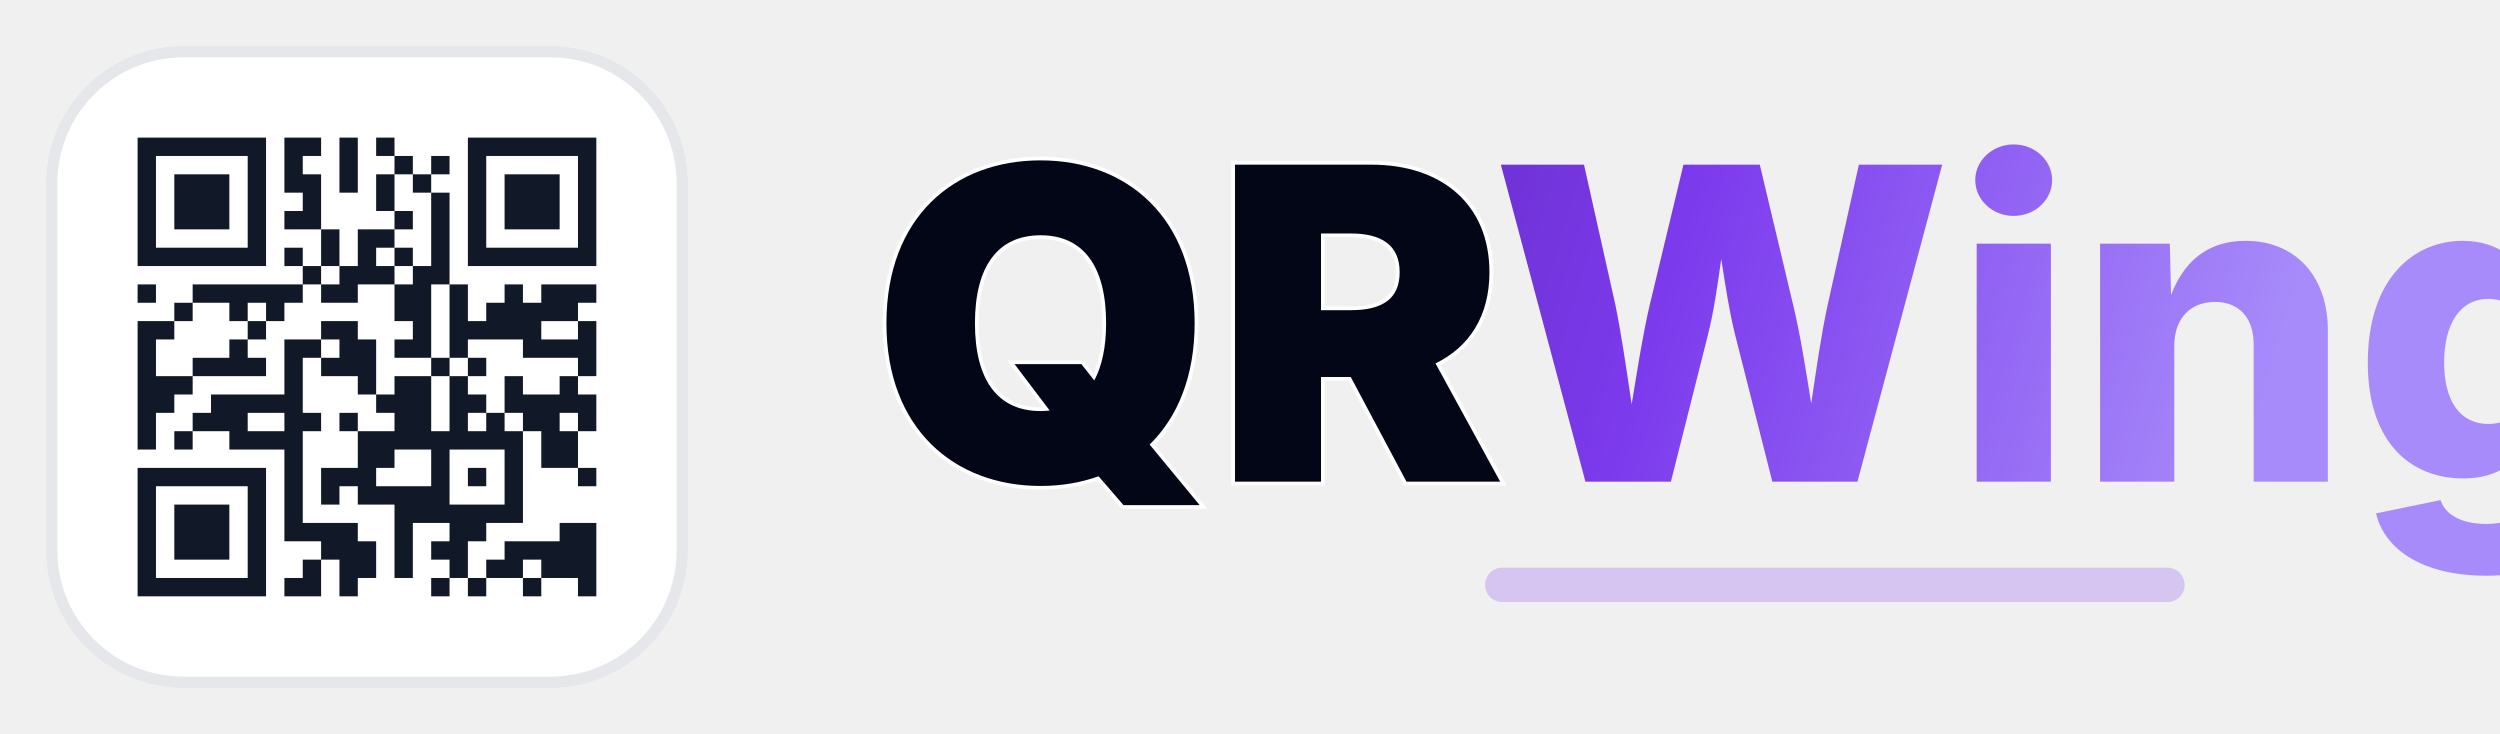
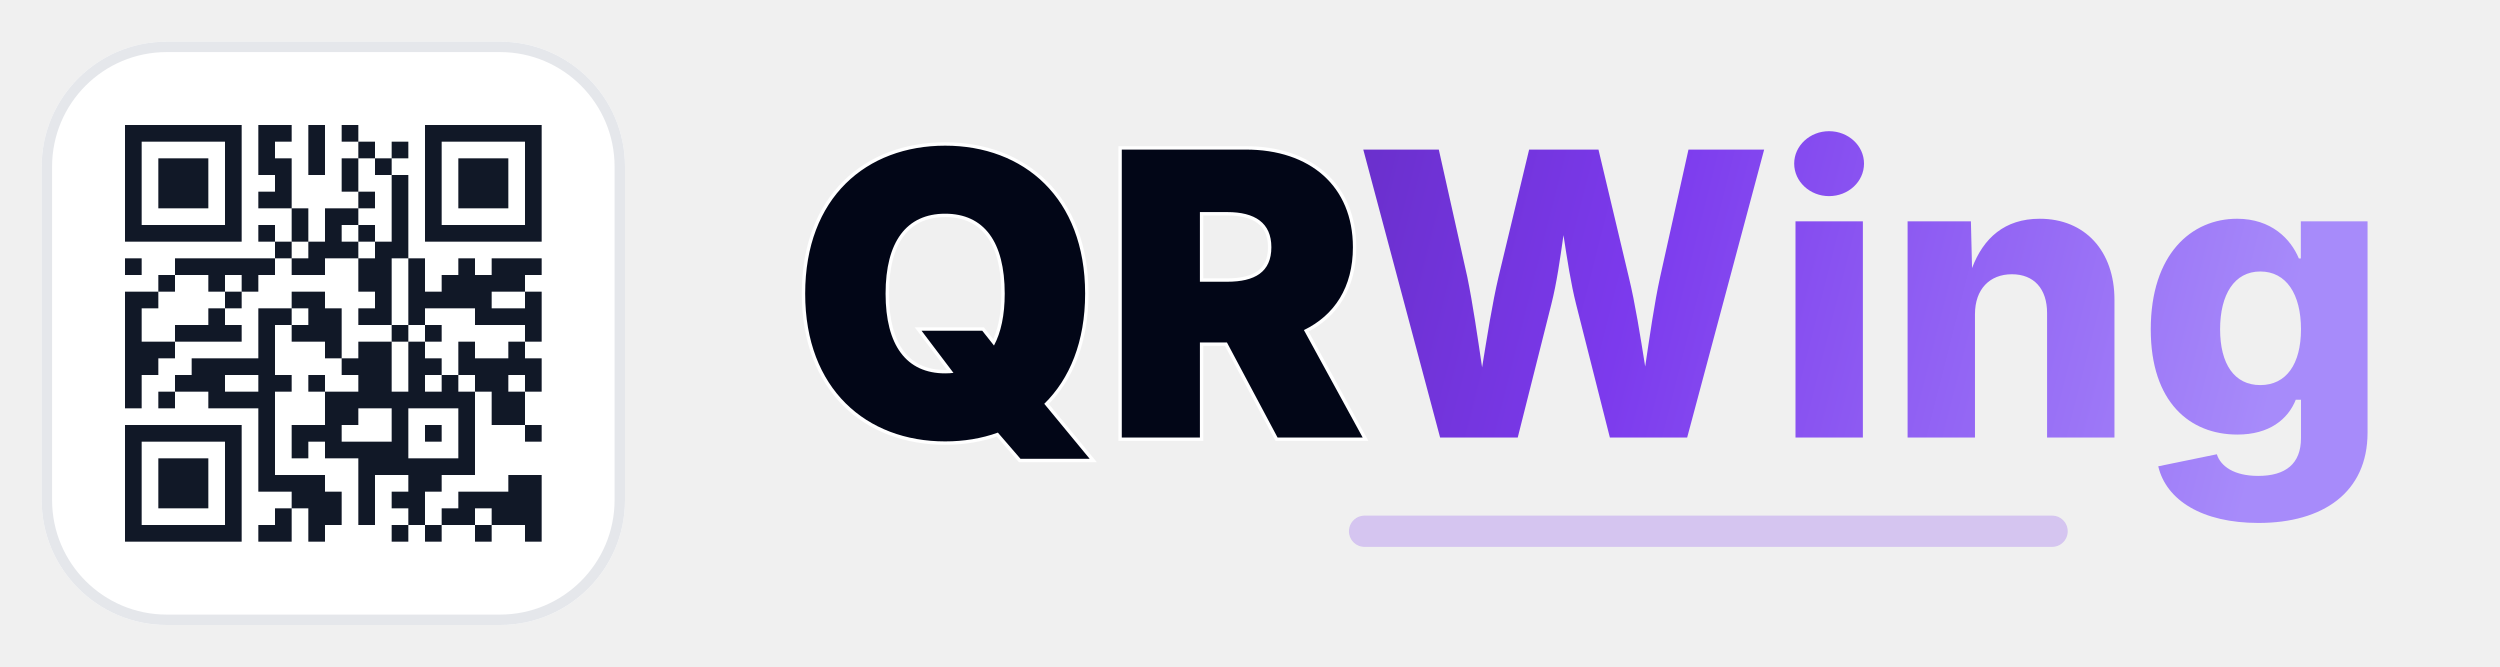
- <svg xmlns="http://www.w3.org/2000/svg" viewBox="0 0 218 64" role="img" aria-labelledby="title desc">
+ <svg xmlns="http://www.w3.org/2000/svg" viewBox="0 0 240 64" role="img" aria-labelledby="title desc">
  <defs>
-     <linearGradient id="qrwingAccent" x1="82" y1="12" x2="194" y2="46" gradientUnits="userSpaceOnUse">
+     <linearGradient id="qrwingAccent" x1="82" y1="12" x2="216" y2="46" gradientUnits="userSpaceOnUse">
      <stop offset="0" stop-color="#4c1d95" />
      <stop offset="0.55" stop-color="#7c3aed" />
      <stop offset="1" stop-color="#a78bfa" />
    </linearGradient>
    <style>
      .qr-modules { fill: #111827; }
      .word-main { fill: #020617; }
      .word-accent { fill: url(#qrwingAccent); }
      @media (prefers-color-scheme: dark) {
        .qr-card { fill: #ffffff; }
        .word-main { fill: #f9fafb; }
      }
    </style>
  </defs>
  <rect class="qr-card" x="4" y="4" width="56" height="56" rx="12" fill="#ffffff" />
  <rect x="4.5" y="4.5" width="55" height="55" rx="11.5" fill="none" stroke="#e5e7eb" />
  <path class="qr-modules" transform="translate(12 12) scale(1.6)" d="M0 0h1v1h-1zM1 0h1v1h-1zM2 0h1v1h-1zM3 0h1v1h-1zM4 0h1v1h-1zM5 0h1v1h-1zM6 0h1v1h-1zM8 0h1v1h-1zM9 0h1v1h-1zM11 0h1v1h-1zM13 0h1v1h-1zM18 0h1v1h-1zM19 0h1v1h-1zM20 0h1v1h-1zM21 0h1v1h-1zM22 0h1v1h-1zM23 0h1v1h-1zM24 0h1v1h-1zM0 1h1v1h-1zM6 1h1v1h-1zM8 1h1v1h-1zM11 1h1v1h-1zM14 1h1v1h-1zM16 1h1v1h-1zM18 1h1v1h-1zM24 1h1v1h-1zM0 2h1v1h-1zM2 2h1v1h-1zM3 2h1v1h-1zM4 2h1v1h-1zM6 2h1v1h-1zM8 2h1v1h-1zM9 2h1v1h-1zM11 2h1v1h-1zM13 2h1v1h-1zM15 2h1v1h-1zM18 2h1v1h-1zM20 2h1v1h-1zM21 2h1v1h-1zM22 2h1v1h-1zM24 2h1v1h-1zM0 3h1v1h-1zM2 3h1v1h-1zM3 3h1v1h-1zM4 3h1v1h-1zM6 3h1v1h-1zM9 3h1v1h-1zM13 3h1v1h-1zM16 3h1v1h-1zM18 3h1v1h-1zM20 3h1v1h-1zM21 3h1v1h-1zM22 3h1v1h-1zM24 3h1v1h-1zM0 4h1v1h-1zM2 4h1v1h-1zM3 4h1v1h-1zM4 4h1v1h-1zM6 4h1v1h-1zM8 4h1v1h-1zM9 4h1v1h-1zM14 4h1v1h-1zM16 4h1v1h-1zM18 4h1v1h-1zM20 4h1v1h-1zM21 4h1v1h-1zM22 4h1v1h-1zM24 4h1v1h-1zM0 5h1v1h-1zM6 5h1v1h-1zM10 5h1v1h-1zM12 5h1v1h-1zM13 5h1v1h-1zM16 5h1v1h-1zM18 5h1v1h-1zM24 5h1v1h-1zM0 6h1v1h-1zM1 6h1v1h-1zM2 6h1v1h-1zM3 6h1v1h-1zM4 6h1v1h-1zM5 6h1v1h-1zM6 6h1v1h-1zM8 6h1v1h-1zM10 6h1v1h-1zM12 6h1v1h-1zM14 6h1v1h-1zM16 6h1v1h-1zM18 6h1v1h-1zM19 6h1v1h-1zM20 6h1v1h-1zM21 6h1v1h-1zM22 6h1v1h-1zM23 6h1v1h-1zM24 6h1v1h-1zM9 7h1v1h-1zM11 7h1v1h-1zM12 7h1v1h-1zM13 7h1v1h-1zM15 7h1v1h-1zM16 7h1v1h-1zM0 8h1v1h-1zM3 8h1v1h-1zM4 8h1v1h-1zM5 8h1v1h-1zM6 8h1v1h-1zM7 8h1v1h-1zM8 8h1v1h-1zM10 8h1v1h-1zM11 8h1v1h-1zM14 8h1v1h-1zM15 8h1v1h-1zM17 8h1v1h-1zM20 8h1v1h-1zM22 8h1v1h-1zM23 8h1v1h-1zM24 8h1v1h-1zM2 9h1v1h-1zM5 9h1v1h-1zM7 9h1v1h-1zM14 9h1v1h-1zM15 9h1v1h-1zM17 9h1v1h-1zM19 9h1v1h-1zM20 9h1v1h-1zM21 9h1v1h-1zM22 9h1v1h-1zM23 9h1v1h-1zM0 10h1v1h-1zM1 10h1v1h-1zM6 10h1v1h-1zM10 10h1v1h-1zM11 10h1v1h-1zM15 10h1v1h-1zM17 10h1v1h-1zM18 10h1v1h-1zM19 10h1v1h-1zM20 10h1v1h-1zM21 10h1v1h-1zM24 10h1v1h-1zM0 11h1v1h-1zM5 11h1v1h-1zM8 11h1v1h-1zM9 11h1v1h-1zM11 11h1v1h-1zM12 11h1v1h-1zM14 11h1v1h-1zM15 11h1v1h-1zM17 11h1v1h-1zM21 11h1v1h-1zM22 11h1v1h-1zM23 11h1v1h-1zM24 11h1v1h-1zM0 12h1v1h-1zM3 12h1v1h-1zM4 12h1v1h-1zM5 12h1v1h-1zM6 12h1v1h-1zM8 12h1v1h-1zM10 12h1v1h-1zM11 12h1v1h-1zM12 12h1v1h-1zM16 12h1v1h-1zM18 12h1v1h-1zM24 12h1v1h-1zM0 13h1v1h-1zM1 13h1v1h-1zM2 13h1v1h-1zM8 13h1v1h-1zM12 13h1v1h-1zM14 13h1v1h-1zM15 13h1v1h-1zM17 13h1v1h-1zM20 13h1v1h-1zM23 13h1v1h-1zM0 14h1v1h-1zM1 14h1v1h-1zM4 14h1v1h-1zM5 14h1v1h-1zM6 14h1v1h-1zM7 14h1v1h-1zM8 14h1v1h-1zM13 14h1v1h-1zM14 14h1v1h-1zM15 14h1v1h-1zM17 14h1v1h-1zM18 14h1v1h-1zM20 14h1v1h-1zM21 14h1v1h-1zM22 14h1v1h-1zM23 14h1v1h-1zM24 14h1v1h-1zM0 15h1v1h-1zM3 15h1v1h-1zM4 15h1v1h-1zM5 15h1v1h-1zM8 15h1v1h-1zM9 15h1v1h-1zM11 15h1v1h-1zM14 15h1v1h-1zM15 15h1v1h-1zM17 15h1v1h-1zM19 15h1v1h-1zM21 15h1v1h-1zM22 15h1v1h-1zM24 15h1v1h-1zM0 16h1v1h-1zM2 16h1v1h-1zM5 16h1v1h-1zM6 16h1v1h-1zM7 16h1v1h-1zM8 16h1v1h-1zM12 16h1v1h-1zM13 16h1v1h-1zM14 16h1v1h-1zM15 16h1v1h-1zM16 16h1v1h-1zM17 16h1v1h-1zM18 16h1v1h-1zM19 16h1v1h-1zM20 16h1v1h-1zM22 16h1v1h-1zM23 16h1v1h-1zM8 17h1v1h-1zM12 17h1v1h-1zM13 17h1v1h-1zM16 17h1v1h-1zM20 17h1v1h-1zM22 17h1v1h-1zM23 17h1v1h-1zM0 18h1v1h-1zM1 18h1v1h-1zM2 18h1v1h-1zM3 18h1v1h-1zM4 18h1v1h-1zM5 18h1v1h-1zM6 18h1v1h-1zM8 18h1v1h-1zM10 18h1v1h-1zM11 18h1v1h-1zM12 18h1v1h-1zM16 18h1v1h-1zM18 18h1v1h-1zM20 18h1v1h-1zM24 18h1v1h-1zM0 19h1v1h-1zM6 19h1v1h-1zM8 19h1v1h-1zM10 19h1v1h-1zM12 19h1v1h-1zM13 19h1v1h-1zM14 19h1v1h-1zM15 19h1v1h-1zM16 19h1v1h-1zM20 19h1v1h-1zM0 20h1v1h-1zM2 20h1v1h-1zM3 20h1v1h-1zM4 20h1v1h-1zM6 20h1v1h-1zM8 20h1v1h-1zM14 20h1v1h-1zM15 20h1v1h-1zM16 20h1v1h-1zM17 20h1v1h-1zM18 20h1v1h-1zM19 20h1v1h-1zM20 20h1v1h-1zM0 21h1v1h-1zM2 21h1v1h-1zM3 21h1v1h-1zM4 21h1v1h-1zM6 21h1v1h-1zM8 21h1v1h-1zM9 21h1v1h-1zM10 21h1v1h-1zM11 21h1v1h-1zM14 21h1v1h-1zM17 21h1v1h-1zM18 21h1v1h-1zM23 21h1v1h-1zM24 21h1v1h-1zM0 22h1v1h-1zM2 22h1v1h-1zM3 22h1v1h-1zM4 22h1v1h-1zM6 22h1v1h-1zM10 22h1v1h-1zM11 22h1v1h-1zM12 22h1v1h-1zM14 22h1v1h-1zM16 22h1v1h-1zM17 22h1v1h-1zM20 22h1v1h-1zM21 22h1v1h-1zM22 22h1v1h-1zM23 22h1v1h-1zM24 22h1v1h-1zM0 23h1v1h-1zM6 23h1v1h-1zM9 23h1v1h-1zM11 23h1v1h-1zM12 23h1v1h-1zM14 23h1v1h-1zM17 23h1v1h-1zM19 23h1v1h-1zM20 23h1v1h-1zM22 23h1v1h-1zM23 23h1v1h-1zM24 23h1v1h-1zM0 24h1v1h-1zM1 24h1v1h-1zM2 24h1v1h-1zM3 24h1v1h-1zM4 24h1v1h-1zM5 24h1v1h-1zM6 24h1v1h-1zM8 24h1v1h-1zM9 24h1v1h-1zM11 24h1v1h-1zM16 24h1v1h-1zM18 24h1v1h-1zM21 24h1v1h-1zM24 24h1v1h-1z" />
  <g font-family="Inter, ui-sans-serif, system-ui, -apple-system, BlinkMacSystemFont, 'Segoe UI', sans-serif">
    <text x="76" y="42" class="word-main" font-size="38" font-weight="950" paint-order="stroke" stroke="#ffffff" stroke-width="0.65">QR</text>
    <text x="130" y="42" class="word-accent" font-size="38" font-weight="820">Wing</text>
  </g>
-   <path d="M131 51h58" stroke="#7c3aed" stroke-width="3" stroke-linecap="round" opacity="0.24" />
+   <path d="M131 51h66" stroke="#7c3aed" stroke-width="3" stroke-linecap="round" opacity="0.24" />
</svg>
